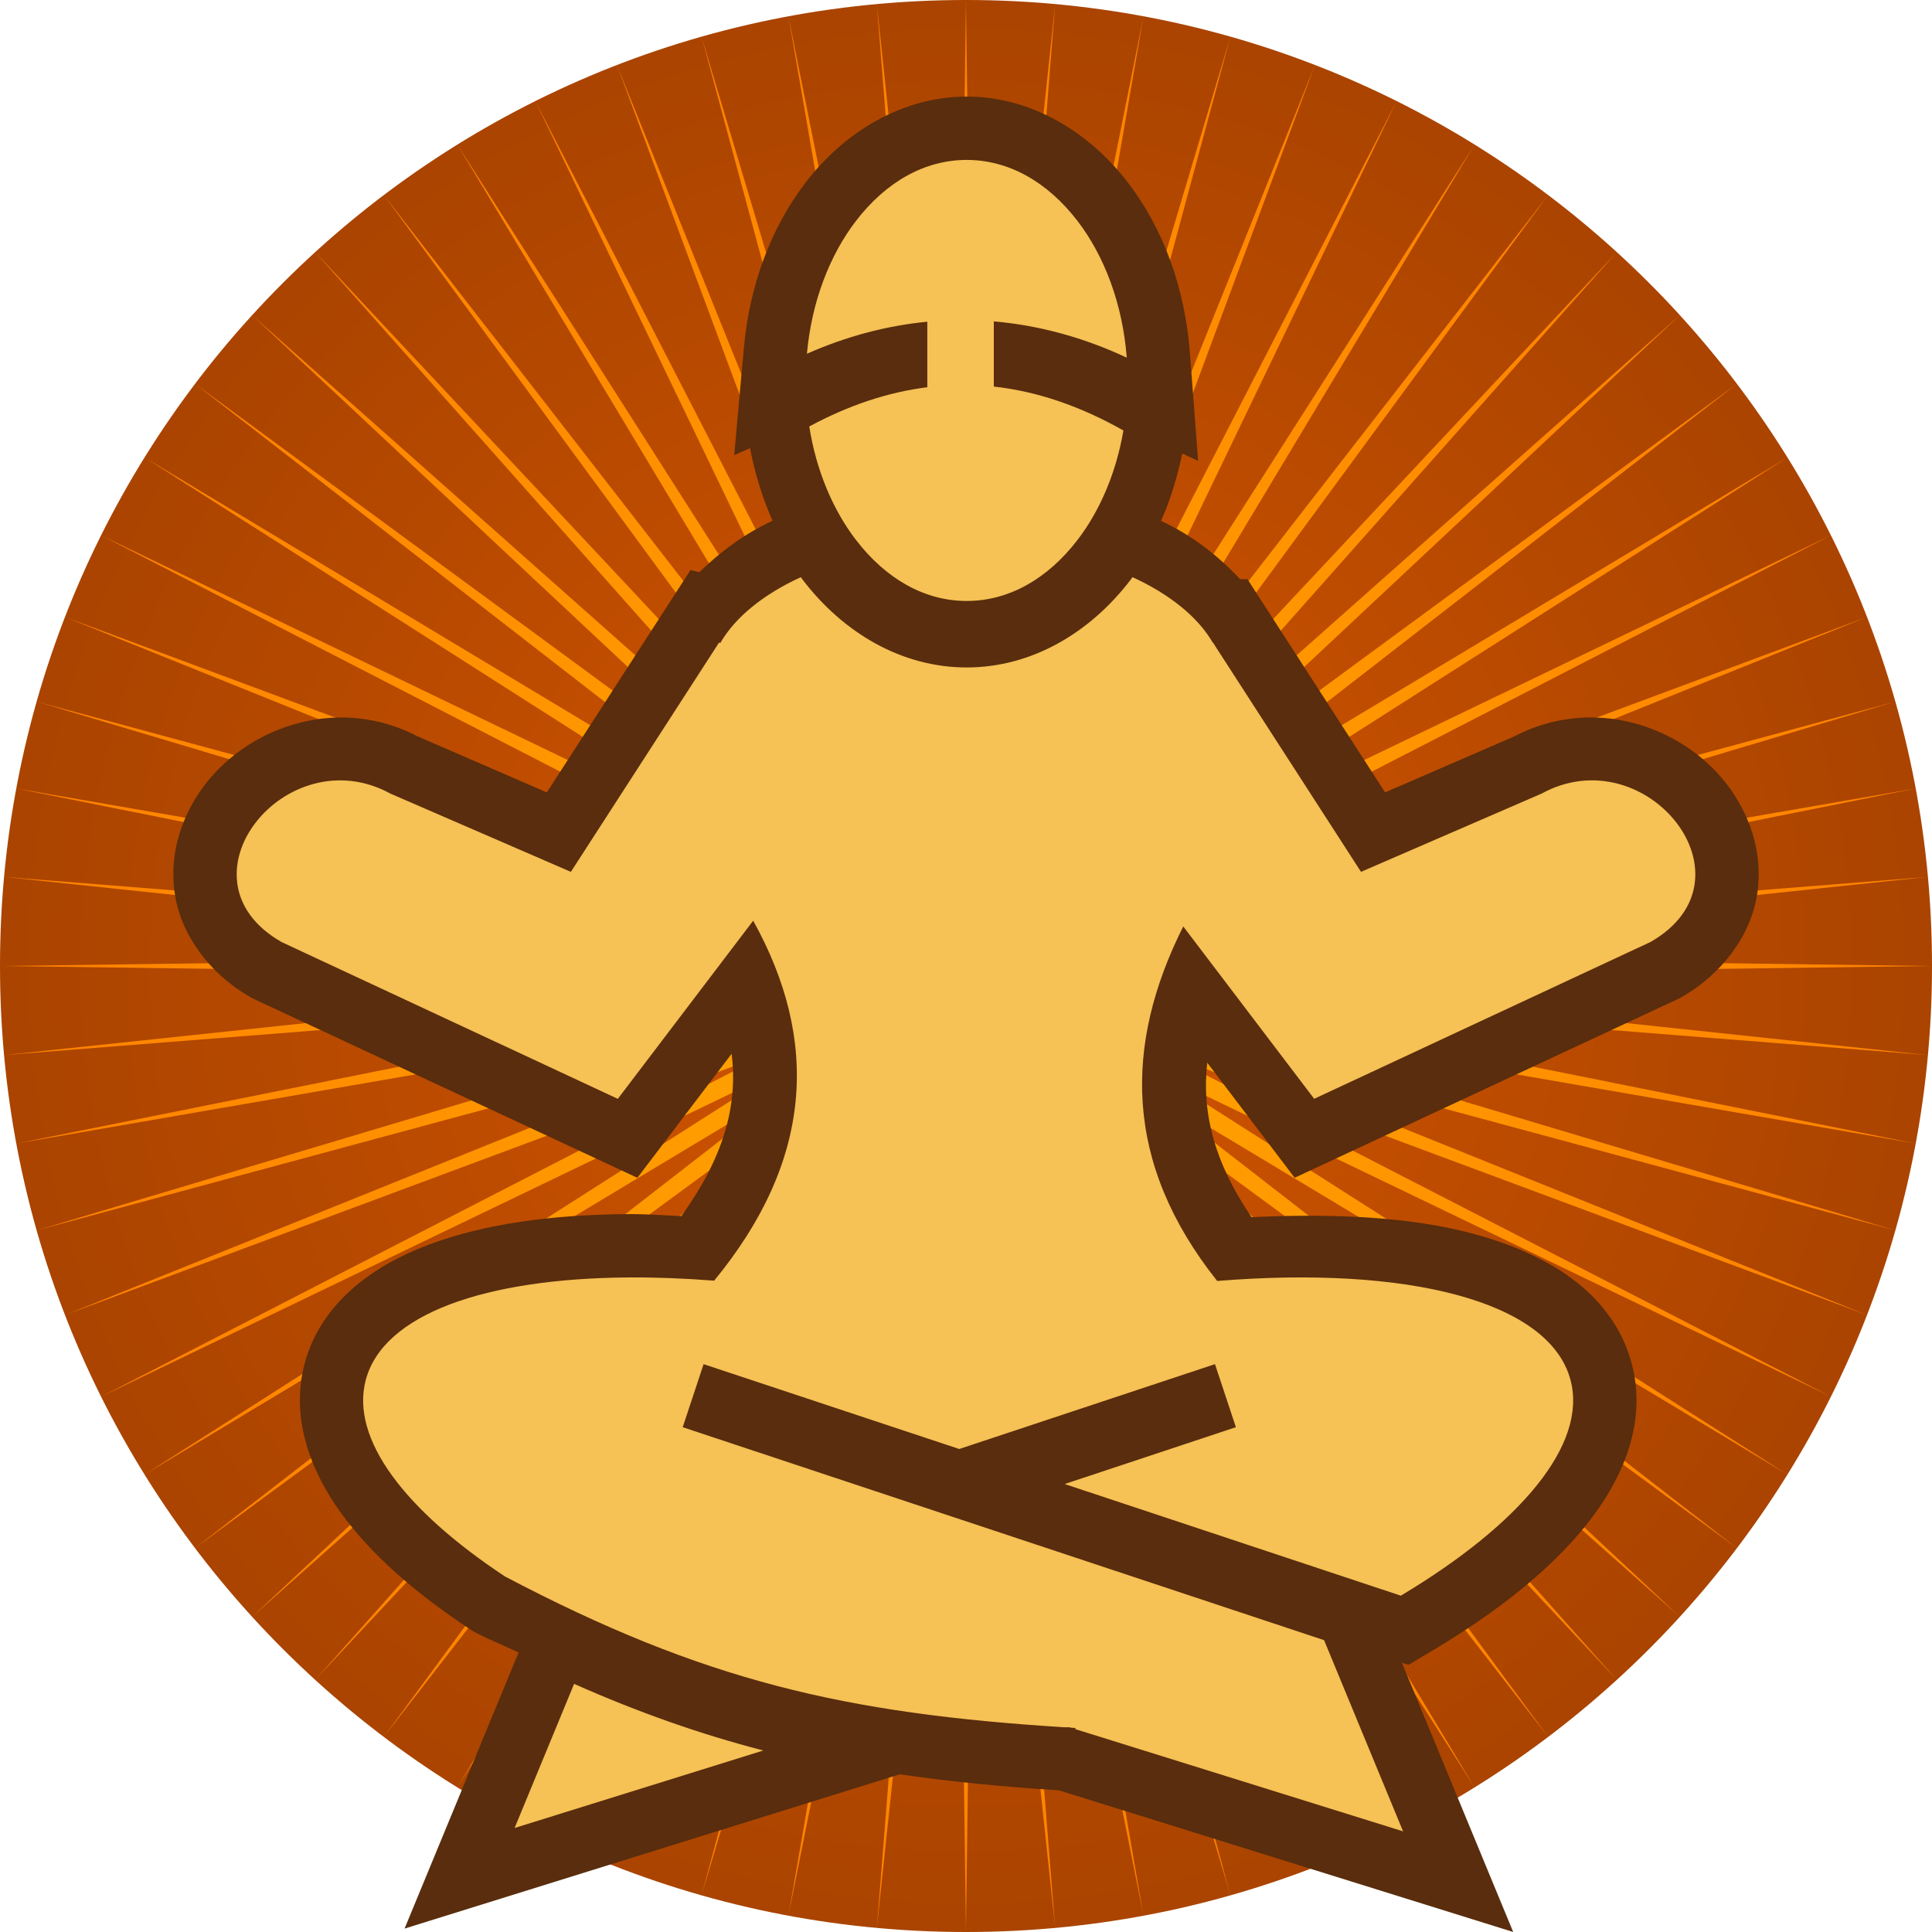
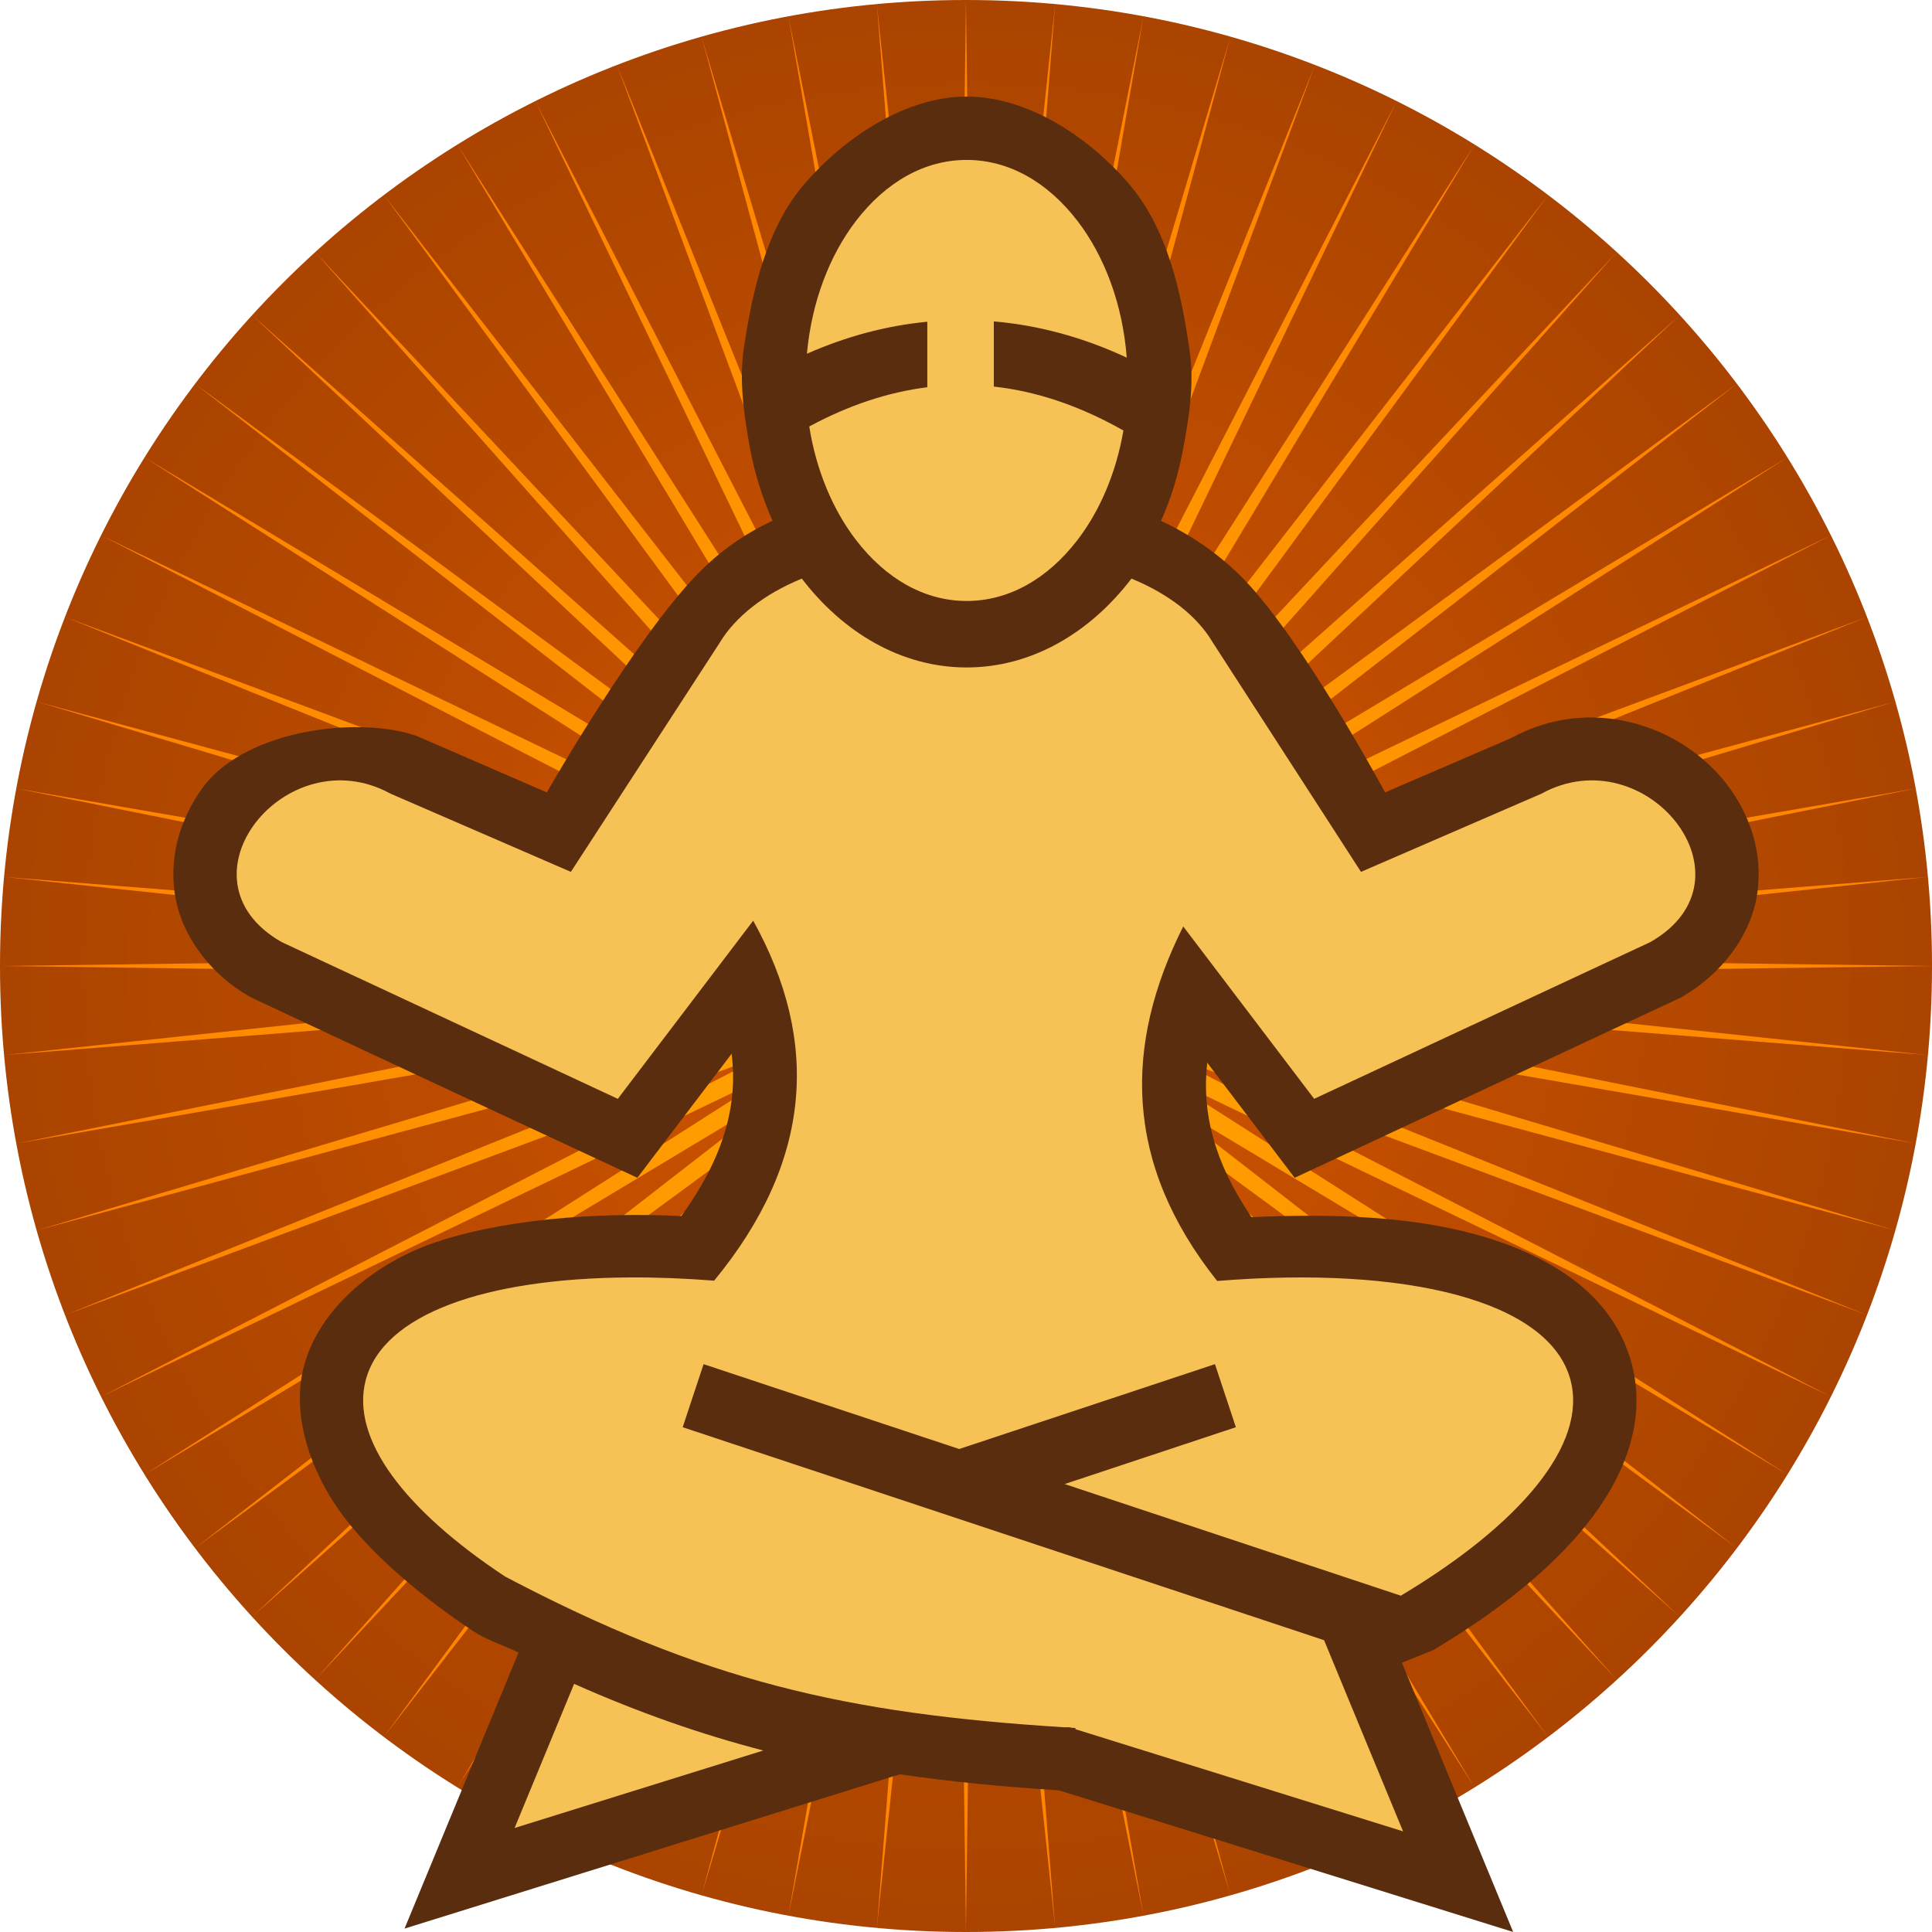
<svg xmlns="http://www.w3.org/2000/svg" height="500" viewBox="0 0 132.292 132.292" width="500">
  <radialGradient id="a" cx="66.146" cy="66.146" gradientTransform="matrix(-.00004147 1 -1 -.00004147 132.2945 .002719)" gradientUnits="userSpaceOnUse" r="66.146">
    <stop offset="0" stop-color="#fa0" />
    <stop offset="1" stop-color="#ff8000" />
  </radialGradient>
  <radialGradient id="b" cx="66.146" cy="66.146" gradientTransform="matrix(0 1.000002 -1 .00000032 132.2917 -.000124)" gradientUnits="userSpaceOnUse" r="66.146">
    <stop offset="0" stop-color="#d45500" />
    <stop offset="1" stop-color="#a40" />
  </radialGradient>
  <circle cx="66.146" cy="66.146" fill="url(#b)" r="66.146" />
  <path d="m80.947 66.831 51.345-.684-51.345-.688 51.06-5.413-51.186 4.051 50.346-10.105-50.595 8.76 49.192-14.706-49.569 13.392 47.628-19.184-48.123 17.908 45.657-23.5-46.266 22.275 43.293-27.609-44.015 26.443 40.561-31.487-41.383 30.397 37.48-35.099-38.403 34.084 34.084-38.402-35.099 37.48 30.397-41.386-31.486 40.564 26.444-44.01-27.608 43.288 22.272-46.26-23.499 45.654 17.906-48.126-19.179 47.631 13.392-49.572-14.709 49.197 8.758-50.597-10.107 50.344 4.061-51.185-5.423 51.059-.686-51.343-.679 51.343-5.422-51.059 4.055 51.185-10.107-50.344 8.762 50.597-14.709-49.197 13.392 49.572-19.185-47.631 17.912 48.126-23.499-45.654 22.272 46.26-27.613-43.288 26.45 44.01-31.487-40.564 30.393 41.386-35.094-37.48 34.084 38.402-38.404-34.084 37.484 35.099-41.388-30.397 40.56 31.487-44.011-26.443 43.293 27.609-46.266-22.275 45.653 23.5-48.121-17.908 47.627 19.184-49.571-13.392 49.197 14.706-50.593-8.76 50.345 10.105-51.191-4.051 51.061 5.413-51.341.688 51.341.684-51.061 5.415 51.191-4.052-50.345 10.108 50.593-8.764-49.197 14.708 49.571-13.39-47.627 19.184 48.121-17.908-45.653 23.498 46.266-22.272-43.293 27.606 44.011-26.448-40.56 31.488 41.388-30.395-37.484 35.1 38.404-34.086-34.084 38.401 35.094-37.482-30.393 41.386 31.487-40.556-26.45 44.006 27.613-43.285-22.272 46.262 23.499-45.656-17.912 48.127 19.185-47.632-13.392 49.57 14.709-49.196-8.762 50.592 10.107-50.34-4.055 51.191 5.422-51.064.679 51.342.686-51.342 5.423 51.064-4.061-51.191 10.107 50.34-8.758-50.592 14.709 49.196-13.392-49.57 19.179 47.632-17.906-48.127 23.499 45.656-22.272-46.262 27.608 43.285-26.444-44.006 31.486 40.556-30.397-41.386 35.099 37.482-34.084-38.401 38.403 34.086-37.48-35.1 41.383 30.395-40.561-31.488 44.015 26.448-43.293-27.606 46.266 22.272-45.657-23.498 48.123 17.908-47.628-19.184 49.569 13.39-49.192-14.708 50.595 8.764-50.346-10.108 51.186 4.052z" fill="url(#a)" fill-rule="evenodd" />
  <g stroke-width="1.053" transform="matrix(.9500043 0 0 .9500043 3.30733 6.614583)">
-     <path d="m66.193 0c-4.605 0-8.788 2.51-11.617 6.207-2.461 3.214-4.029 7.338-4.441 11.92l-.285 3.162-.014.008.008.053-.404 4.492 1.139-.504c.36 1.855.893 3.608 1.625 5.232-2.03.947-3.759 2.229-5.281 3.713l-.631-.16-10.359 16.029-9.447-4.096.379.186c-5.785-3.173-12.302-.907-15.547 3.316-1.622 2.112-2.639 4.887-2.203 7.871.435 2.984 2.507 5.797 5.434 7.469l.164.094 27.746 12.938 6.793-8.939c.479 3.804-.637 7.555-3.623 11.701-1.28-.058-2.589-.153-3.814-.145-5.54.038-10.407.698-14.463 2.23-4.056 1.533-7.724 4.238-8.873 8.537v.002c-1.027 3.848.368 7.665 2.602 10.748s5.413 5.822 9.332 8.414l.191.125.201.107c1.081.569 2.043.925 3.09 1.439l-.213.516-8.004 19.381 35.695-11.121c3.604.524 7.38.897 11.475 1.156l32.738 10.209-8.02-19.406.471.156 1.795-1.074c4.613-2.76 8.368-5.712 11.021-9.016s4.402-7.418 3.271-11.639c-1.381-5.153-6.152-7.923-11.391-9.34-4.505-1.219-10.005-1.485-16.006-1.203-2.652-3.889-3.603-7.48-3.193-11.135l6.301 8.295 27.746-12.938.164-.094c2.926-1.672 4.998-4.484 5.434-7.469.435-2.984-.581-5.759-2.203-7.871-3.245-4.224-9.762-6.49-15.547-3.316l.381-.186-9.457 4.096-9.92-15.365h-.529c-1.598-1.709-3.465-3.16-5.701-4.205.68-1.512 1.17-3.146 1.529-4.857l1.145.535-.348-4.562.004-.023-.006-.004-.244-3.201c-.359-4.715-1.938-8.965-4.461-12.262h-.002c-2.833-3.7-7.019-6.207-11.625-6.207zm0 9.127c1.434 0 2.859.644 4.379 2.629.059.077.096.21.154.291-.732-.115-1.45-.327-2.188-.391l-.621-.053v-.4l-2.195.211-2.137-.184v.389l-.668.064c-.391.038-.777.158-1.168.211.028-.038.046-.102.074-.139v-.002c1.522-1.988 2.936-2.627 4.369-2.627zm-.355 16.109 1.811.199c1.432.158 2.899.578 4.391 1.145-.421 1-.927 1.876-1.469 2.584-1.518 1.982-2.945 2.625-4.377 2.625-1.433 0-2.847-.638-4.369-2.627-.58-.757-1.105-1.714-1.543-2.797 1.241-.431 2.455-.74 3.643-.889zm-12.373 15.268c3.41 3.121 7.797 5.207 12.729 5.207 4.931 0 9.319-2.085 12.729-5.205.478.422.886.837 1.062 1.141l1.32 2.268h.154l11.422 17.689 16.75-7.256.186-.102c1.752-.961 3.135-.149 3.92.873.393.511.424.9.41.992-.013.088.016.289-.891.826l-20.607 9.609-11.639-15.324-3.283 6.545c-4.747 9.458-4.714 20.426 2.66 30.016l-14.73 4.887-13.986-4.643c7.839-9.678 8.579-21.026 3.129-30.846l-3.395-6.113-11.762 15.479-20.604-9.607c-.914-.54-.882-.74-.895-.828-.013-.092.018-.481.41-.992.785-1.022 2.168-1.836 3.92-.875l.186.104 16.74 7.258 11-17.025.27.066 1.725-2.99c.176-.305.585-.725 1.07-1.152zm-11.59 49.17c.341-.002.743.037 1.094.041l-3.012 9.086 48.578 16.129 1.178 2.852-10.768-3.359.113-1.119-4.549-.258-.27-.076h-.855c-15.314-.971-24.433-3.069-38.104-10.228-3.202-2.141-5.57-4.313-6.812-6.029-1.267-1.75-1.282-2.636-1.174-3.041.122-.453.763-1.404 3.281-2.355 2.52-.952 6.496-1.608 11.299-1.641zm51.65.105c2.662.158 4.978.504 6.824 1.004 3.692.999 4.811 2.347 4.957 2.891.119.445.052 1.539-1.572 3.562-1.369 1.705-3.877 3.745-6.959 5.77l-9.037-3.002 3.627-1.203-2.967-8.943c1.739-.043 3.594-.169 5.127-.078zm-20.59 32.311.094.004.025.002h-.092z" fill="#592d0d" />
-     <path d="m66.194 4.564c-3.019 0-5.818 1.574-7.994 4.417-1.865 2.435-3.181 5.781-3.52 9.554 2.858-1.263 5.766-2.029 8.676-2.308v4.721c-2.813.353-5.647 1.285-8.507 2.829.505 3.203 1.72 6.028 3.352 8.16 2.176 2.842 4.974 4.417 7.994 4.417 3.019 0 5.826-1.574 8.002-4.417 1.582-2.067 2.767-4.788 3.295-7.871-3.097-1.752-6.208-2.821-9.341-3.166v-4.697c3.252.279 6.471 1.158 9.581 2.613-.296-3.888-1.626-7.339-3.536-9.835-2.176-2.842-4.983-4.417-8.003-4.417zm-33.266 102.108c14.285 7.514 24.472 9.867 40.274 10.861h.401l.112.032c.109.007.211.018.321.024l-.008.081 23.621 7.366-5.693-13.779-46.23-15.35 1.507-4.545 18.425 6.116 18.433-6.116 1.507 4.545-12.34 4.096 24.23 8.047c8.594-5.142 13.477-10.893 12.227-15.558-1.527-5.697-11.783-8.235-25.465-7.126-6.771-8.519-6.721-17.034-2.445-25.553l9.437 12.424 24.238-11.302c7.941-4.537-.321-14.827-7.858-10.692l-13.005 5.635-10.672-16.528h-.016c-1.082-1.859-3.114-3.487-5.781-4.713-.051.069-.101.14-.153.209-2.891 3.777-7.09 6.3-11.802 6.3s-8.911-2.523-11.802-6.3c-.052-.068-.101-.139-.152-.208h-0c-2.679 1.231-4.718 2.868-5.797 4.737l-.096-.024-10.68 16.528-12.997-5.635c-7.537-4.134-15.798 6.156-7.857 10.693l24.238 11.302 9.757-12.841c4.798 8.645 4.303 17.295-2.815 25.946-2.141-.165-4.2-.246-6.149-.232-10.343.071-17.689 2.63-18.959 7.382-1.135 4.253 2.824 9.406 10.043 14.179zm4.971 7.735-4.29 10.388 17.928-5.586c-4.522-1.173-8.962-2.728-13.638-4.802z" fill="#f6c155" />
+     <path d="m66.193 0c-4.39.001-8.728 2.902-11.617 6.207-2.791 3.192-3.818 7.726-4.441 11.92-.354 2.382.009 4.842.443 7.211.329 1.796.893 3.608 1.625 5.232-2.03.947-3.765 2.186-5.281 3.713-4.534 4.566-10.99 15.869-10.99 15.869l-9.447-4.096c-4.248-1.413-11.992-.411-15.168 3.502-1.622 2.112-2.639 4.887-2.203 7.871.435 2.984 2.507 5.797 5.434 7.469 9.29 4.368 18.605 8.692 27.91 13.031l6.793-8.939c.479 3.804-.637 7.555-3.623 11.701-5.971-.301-13.161.208-18.277 2.086-4.056 1.533-7.725 4.597-8.873 8.538-1.031 3.539.368 7.666 2.602 10.749s5.977 6.172 9.528 8.53c1.01.67 2.239 1.041 3.286 1.556-2.739 6.632-5.478 13.264-8.217 19.896l35.695-11.121c3.604.524 7.38.897 11.475 1.156l32.738 10.209-8.02-19.406c.755-.306 1.51-.612 2.266-.918 4.613-2.76 8.368-5.712 11.021-9.016s4.402-7.418 3.271-11.639c-1.381-5.153-6.152-7.923-11.391-9.34-4.505-1.219-10.005-1.485-16.006-1.203-2.652-3.889-3.603-7.48-3.193-11.135l6.301 8.295 27.828-12.984c3.008-1.719 5.08-4.531 5.516-7.516.435-2.984-.581-5.759-2.203-7.871-3.245-4.224-9.762-6.49-15.547-3.316l-9.076 3.91s-5.902-10.959-10.185-15.365c-1.696-1.745-3.73-3.16-5.966-4.205.68-1.512 1.208-3.191 1.529-4.857.459-2.382.881-4.853.551-7.256-.592-4.309-1.611-8.977-4.462-12.262-2.879-3.318-7.233-6.208-11.626-6.207z" fill="#592d0d" />
+     <path d="m66.194 4.564c-3.019 0-5.818 1.574-7.994 4.417-1.865 2.435-3.181 5.781-3.52 9.554 2.858-1.263 5.766-2.029 8.676-2.308v4.721c-2.813.353-5.647 1.285-8.507 2.829.505 3.203 1.72 6.028 3.352 8.16 2.176 2.842 4.974 4.417 7.994 4.417 3.019 0 5.826-1.574 8.002-4.417 1.582-2.067 2.767-4.788 3.295-7.871-3.097-1.752-6.208-2.821-9.341-3.166v-4.697c3.252.279 6.471 1.158 9.581 2.613-.296-3.888-1.626-7.339-3.536-9.835-2.176-2.842-4.983-4.417-8.003-4.417zm-17.8 34.799-10.728 16.516-12.997-5.635c-7.537-4.134-15.798 6.156-7.857 10.693l24.238 11.302 9.757-12.841c4.798 8.645 4.303 17.295-2.815 25.946-2.141-.165-4.2-.246-6.149-.232-10.343.071-17.689 2.63-18.959 7.382-1.135 4.253 2.824 9.406 10.043 14.179 14.285 7.514 24.472 9.867 40.274 10.861h.401l.112.032c.109.007.211.018.321.024l-.008.081 23.621 7.366-5.693-13.779-46.23-15.35 1.507-4.545 18.425 6.116 18.433-6.116 1.507 4.545-12.34 4.096 24.23 8.047c8.594-5.142 13.477-10.893 12.227-15.558-1.527-5.697-11.783-8.235-25.465-7.126-6.771-8.519-6.721-17.034-2.445-25.553l9.437 12.424 24.238-11.302c7.941-4.537-.321-14.827-7.858-10.692l-13.005 5.635-10.68-16.528c-1.09-1.859-3.121-3.487-5.865-4.609-2.967 3.881-7.166 6.404-11.879 6.404s-8.911-2.523-11.879-6.404c-2.755 1.127-4.795 2.764-5.921 4.621zm-10.495 75.044-4.29 10.388 17.928-5.586c-4.522-1.173-8.962-2.728-13.638-4.802z" fill="#f6c155" />
  </g>
</svg>
